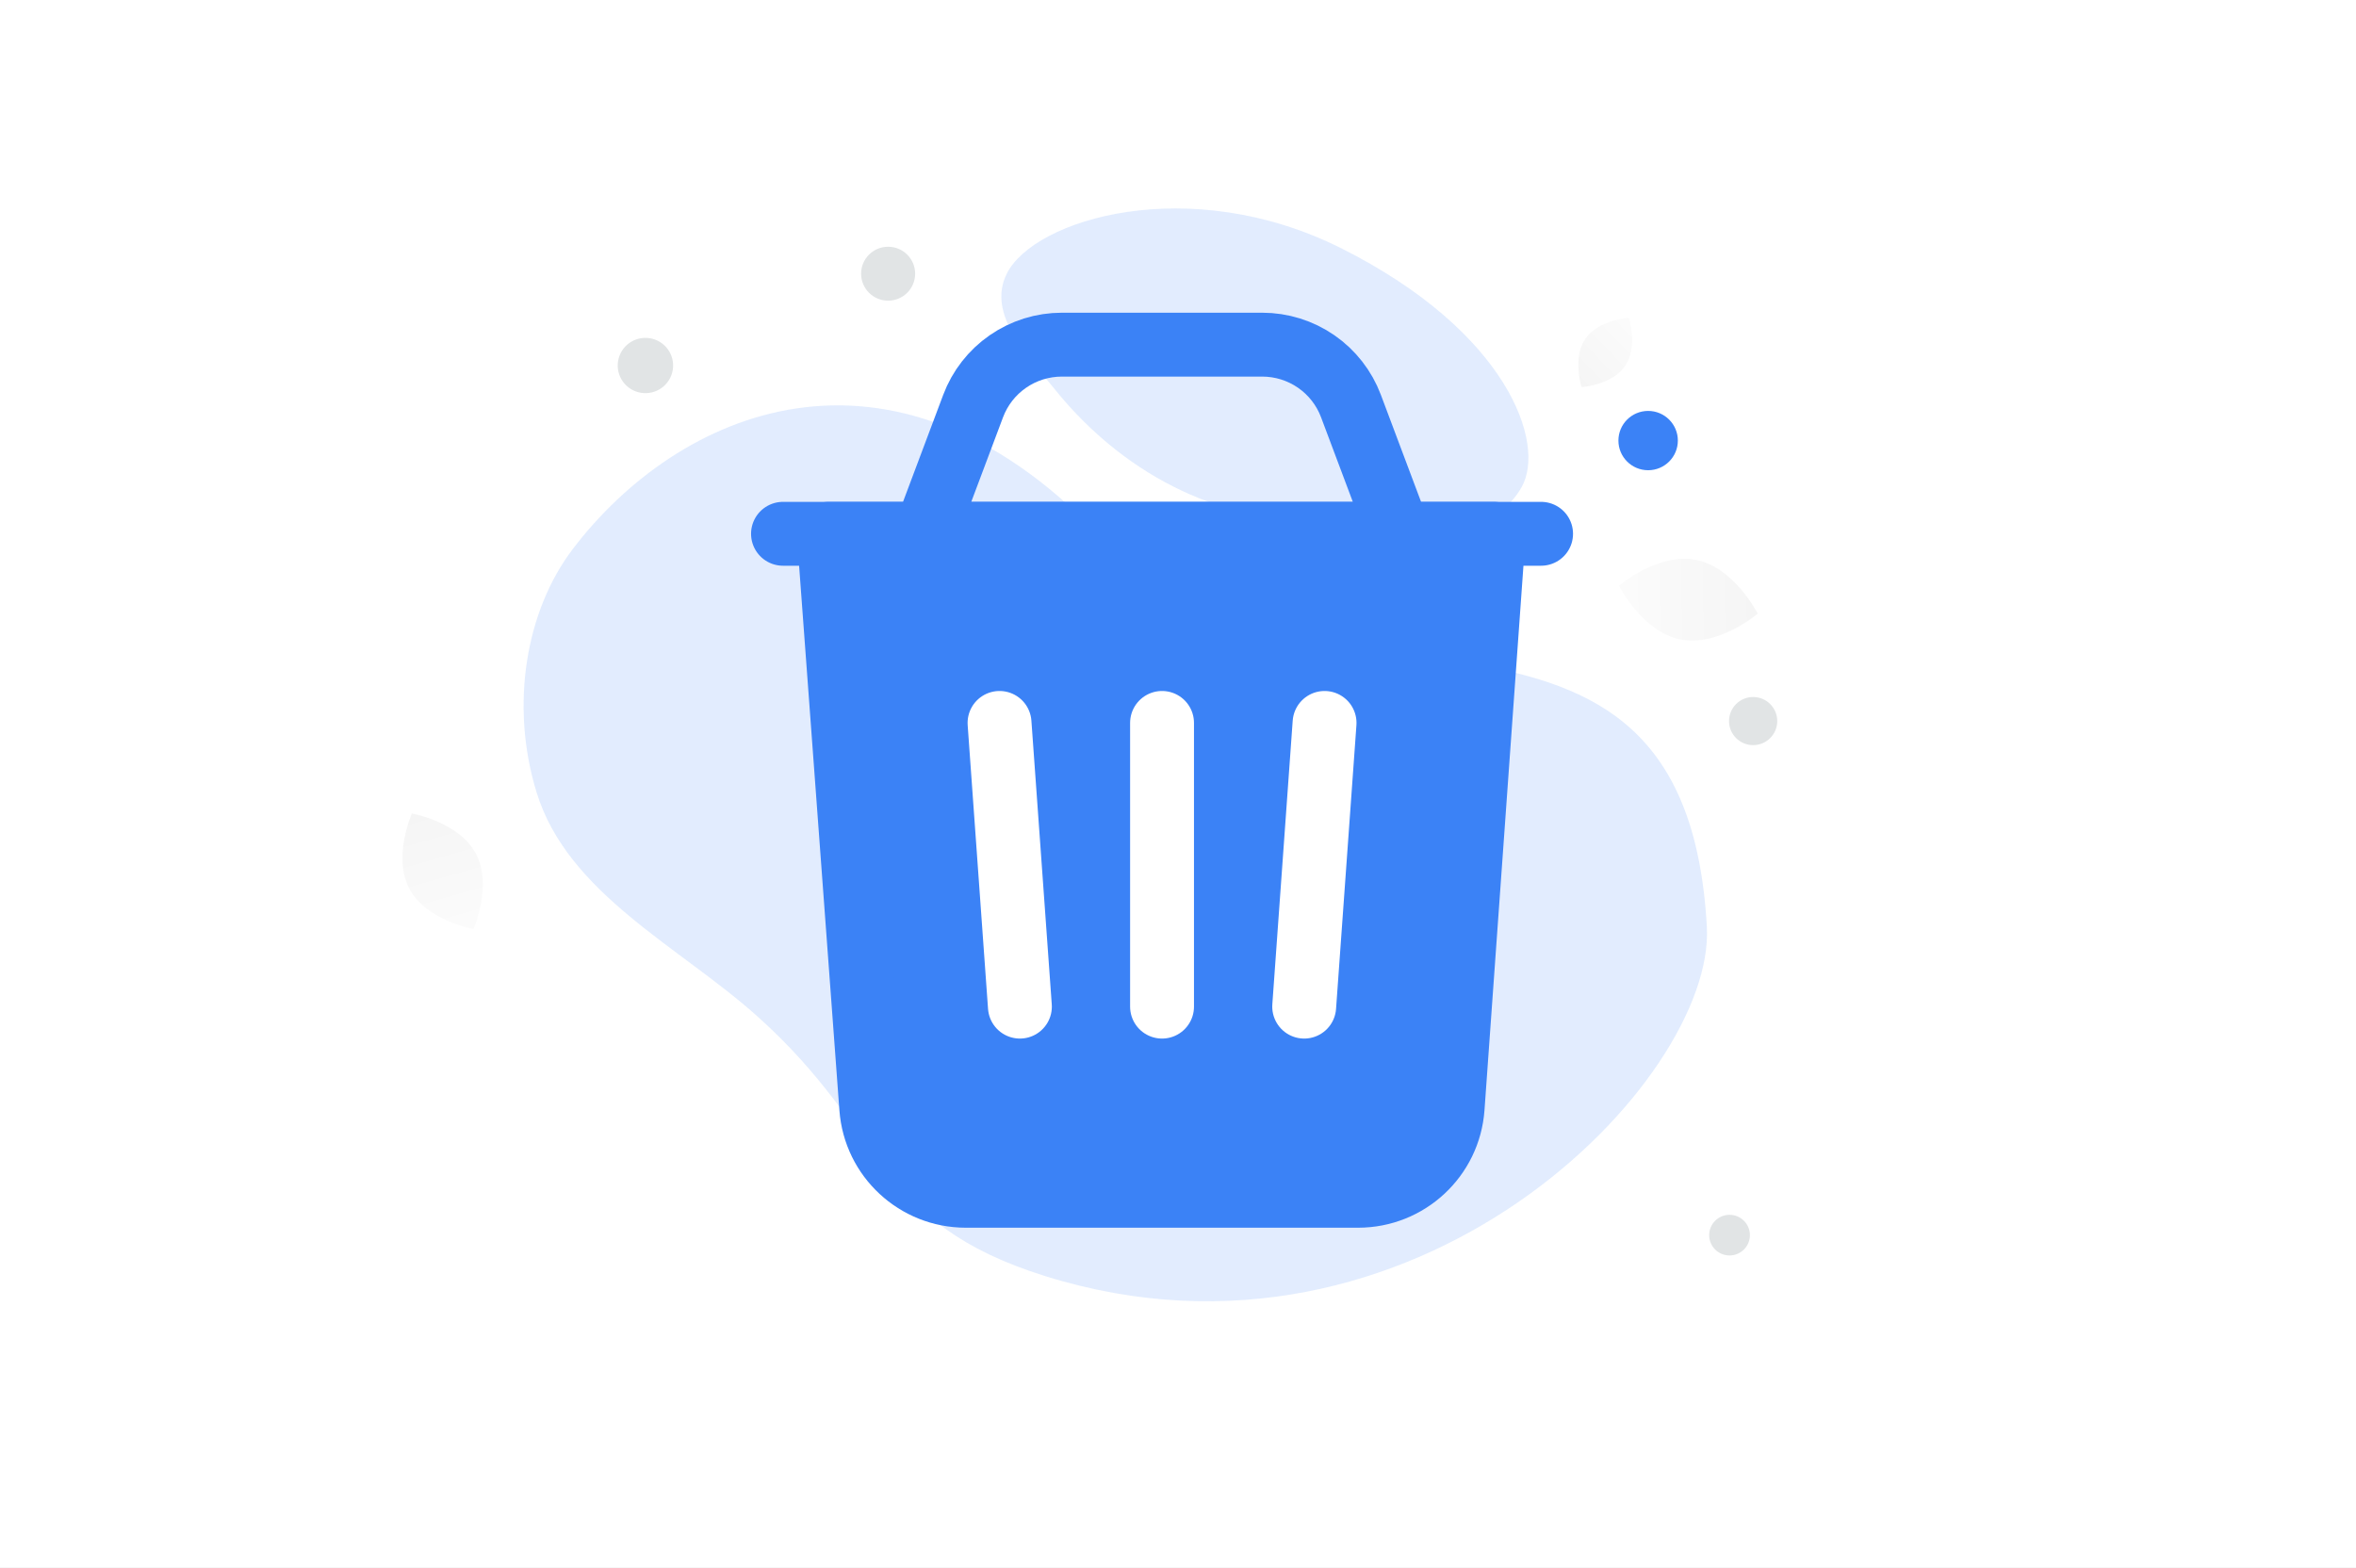
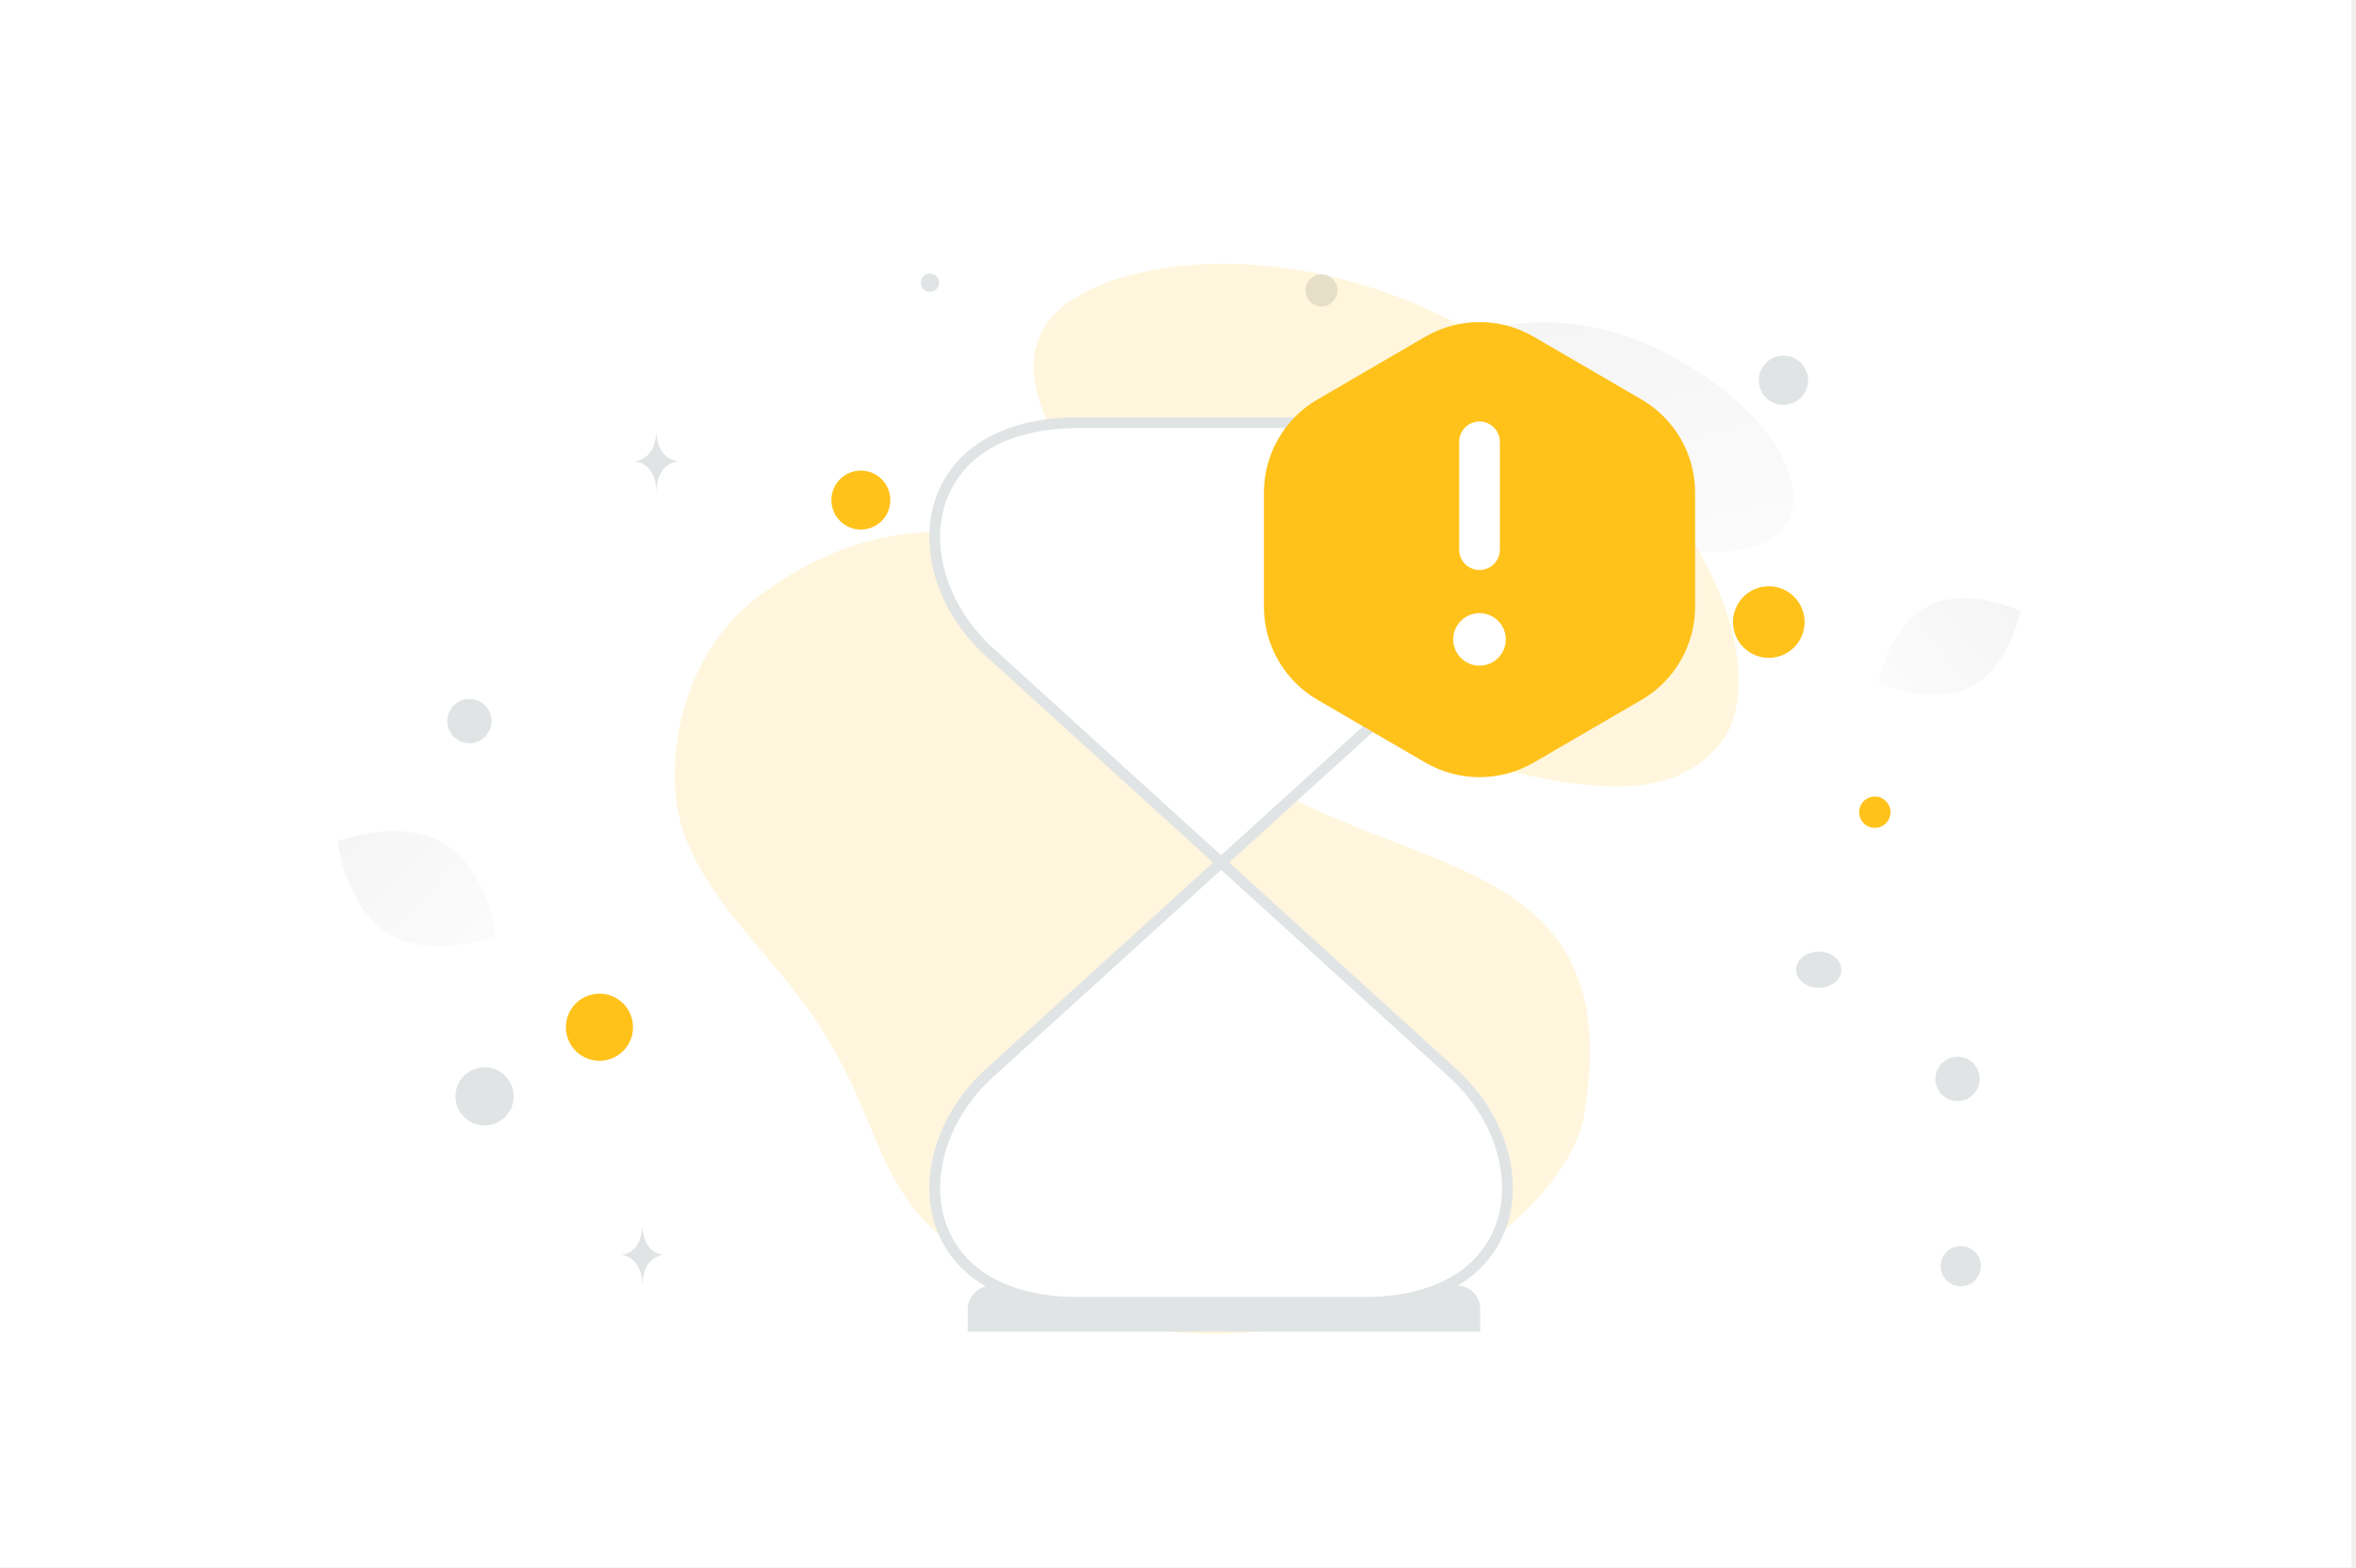
<svg xmlns="http://www.w3.org/2000/svg" width="260" height="173" viewBox="0 0 260 173" fill="none">
-   <g clip-path="url(#clip0_301_10940)">
-     <path d="M0 0H260V173H0V0Z" fill="white" />
-     <path opacity="0.15" d="M188.363 102.321C189.282 119.217 156.186 153.572 115.393 140.856C96.42 134.942 98.027 125.125 83.6 112.187C75.001 104.475 62.646 98.644 59.21 87.436C56.241 77.761 58.062 67.362 63.208 60.598C74.783 45.386 98.15 34.97 121.174 58.937C144.197 82.904 185.989 58.746 188.363 102.321Z" fill="#3B82F6" />
-     <path opacity="0.15" d="M167.933 53.737C165.191 58.621 159.187 59.292 149.569 58.364C142.335 57.664 135.738 57.123 128.503 53.187C123.44 50.433 119.431 46.708 116.506 43.089C113.336 39.169 108.911 34.696 111.08 30.252C114.061 24.146 131.3 19.005 148.039 27.413C166.428 36.653 170.614 48.965 167.933 53.737Z" fill="#3B82F6" />
-     <path fill-rule="evenodd" clip-rule="evenodd" d="M149.876 131.974H106.582C101.108 131.974 96.558 127.758 96.151 122.304L91.46 58.913H164.841L160.307 122.278C159.915 127.742 155.361 131.974 149.876 131.974Z" fill="#3B82F6" stroke="#3B82F6" stroke-width="7.05" stroke-linecap="round" stroke-linejoin="round" />
-     <path d="M128.239 79.787V111.099" stroke="white" stroke-width="7.05" stroke-linecap="round" stroke-linejoin="round" />
-     <path d="M154.383 58.913L149.086 44.812C148.339 42.822 147.001 41.107 145.251 39.897C143.5 38.686 141.422 38.038 139.293 38.038H117.186C115.056 38.038 112.978 38.686 111.228 39.897C109.478 41.107 108.139 42.822 107.392 44.812L102.095 58.913M86.409 58.913H170.069H86.409Z" stroke="#3B82F6" stroke-width="7.05" stroke-linecap="round" stroke-linejoin="round" />
-     <path d="M110.305 79.787L112.553 111.099M146.174 79.787L143.926 111.099L146.174 79.787Z" stroke="white" stroke-width="7.05" stroke-linecap="round" stroke-linejoin="round" />
-     <path d="M45.183 98.099C47.058 101.617 52.245 102.525 52.245 102.525C52.245 102.525 54.39 97.728 52.512 94.211C50.638 90.693 45.454 89.785 45.454 89.785C45.454 89.785 43.309 94.581 45.183 98.099Z" fill="url(#paint0_linear_301_10940)" />
-     <path d="M179.345 40.389C180.782 38.276 179.746 35.069 179.746 35.069C179.746 35.069 176.379 35.291 174.943 37.406C173.506 39.519 174.541 42.725 174.541 42.725C174.541 42.725 177.907 42.503 179.345 40.389Z" fill="url(#paint1_linear_301_10940)" />
-     <path d="M185.429 70.569C181.204 69.717 178.665 64.638 178.665 64.638C178.665 64.638 182.978 60.945 187.203 61.801C191.429 62.654 193.968 67.729 193.968 67.729C193.968 67.729 189.654 71.422 185.429 70.569Z" fill="url(#paint2_linear_301_10940)" />
-     <path d="M181.882 51.898C183.694 51.898 185.162 50.433 185.162 48.625C185.162 46.817 183.694 45.352 181.882 45.352C180.071 45.352 178.603 46.817 178.603 48.625C178.603 50.433 180.071 51.898 181.882 51.898Z" fill="#3B82F6" />
-     <path d="M193.47 82.238C194.94 82.238 196.131 81.049 196.131 79.583C196.131 78.116 194.94 76.927 193.47 76.927C192.001 76.927 190.81 78.116 190.81 79.583C190.81 81.049 192.001 82.238 193.47 82.238Z" fill="#E1E4E5" />
-     <path d="M98.01 33.184C99.657 33.184 100.992 31.851 100.992 30.208C100.992 28.564 99.657 27.232 98.01 27.232C96.363 27.232 95.028 28.564 95.028 30.208C95.028 31.851 96.363 33.184 98.01 33.184Z" fill="#E1E4E5" />
-     <path d="M188.619 136.319C188.619 137.557 189.625 138.562 190.866 138.562C192.107 138.562 193.113 137.557 193.113 136.319C193.113 135.08 192.107 134.076 190.866 134.076C189.625 134.076 188.619 135.08 188.619 136.319Z" fill="#E1E4E5" />
-     <path d="M68.274 39.551C67.837 41.178 68.805 42.851 70.435 43.287C72.066 43.723 73.742 42.758 74.179 41.13C74.616 39.502 73.648 37.83 72.018 37.394C70.387 36.957 68.711 37.923 68.274 39.551Z" fill="#E1E4E5" />
+   <g clip-path="url(#clip0_672_16877)">
+     <path d="M0 0H259.5V173H0V0Z" fill="white" />
+     <path d="M197.403 57.381C195.462 60.846 191.21 61.322 184.399 60.663C179.277 60.167 174.606 59.784 169.483 56.991C165.897 55.037 163.059 52.394 160.988 49.827C158.743 47.046 155.61 43.872 157.146 40.719C159.256 36.388 171.463 32.739 183.317 38.705C196.338 45.26 199.302 53.995 197.403 57.381Z" fill="url(#paint0_linear_672_16877)" />
+     <path d="M217.364 75.881C213.017 78.037 207.248 75.264 207.248 75.264C207.248 75.264 208.53 68.997 212.879 66.844C217.226 64.687 222.993 67.457 222.993 67.457C222.993 67.457 221.711 73.724 217.364 75.881Z" fill="url(#paint1_linear_672_16877)" />
+     <path d="M42.976 103.109C47.799 105.999 54.718 103.327 54.718 103.327C54.718 103.327 53.813 95.971 48.988 93.083C44.165 90.193 37.249 92.862 37.249 92.862C37.249 92.862 38.154 100.219 42.976 103.109Z" fill="url(#paint2_linear_672_16877)" />
+     <path d="M195.2 64.704C193.018 64.704 191.249 66.473 191.249 68.656C191.249 70.838 193.018 72.607 195.2 72.607C197.382 72.607 199.151 70.838 199.151 68.656C199.151 66.473 197.382 64.704 195.2 64.704Z" fill="#FFC21A" />
+     <path d="M95 51.94C93.204 51.94 91.748 53.397 91.748 55.193C91.748 56.989 93.204 58.446 95 58.446C96.797 58.446 98.253 56.989 98.253 55.193C98.253 53.397 96.797 51.94 95 51.94Z" fill="#FFC21A" />
+     <path d="M66.153 117.077C64.108 117.077 62.449 115.419 62.449 113.373C62.449 111.327 64.108 109.668 66.153 109.668C68.199 109.668 69.858 111.327 69.858 113.373C69.858 115.419 68.199 117.077 66.153 117.077Z" fill="#FFC21A" />
+     <path d="M206.902 91.369C205.947 91.369 205.173 90.595 205.173 89.64C205.173 88.685 205.947 87.911 206.902 87.911C207.856 87.911 208.63 88.685 208.63 89.64C208.63 90.595 207.856 91.369 206.902 91.369Z" fill="#FFC21A" />
+     <path d="M216.389 141.962C215.161 141.962 214.166 140.967 214.166 139.739C214.166 138.512 215.161 137.517 216.389 137.517C217.616 137.517 218.611 138.512 218.611 139.739C218.611 140.967 217.616 141.962 216.389 141.962Z" fill="#E1E4E5" />
+     <path d="M53.475 124.212C51.702 124.212 50.265 122.774 50.265 121.001C50.265 119.228 51.702 117.791 53.475 117.791C55.249 117.791 56.686 119.228 56.686 121.001C56.686 122.774 55.249 124.212 53.475 124.212Z" fill="#E1E4E5" />
+     <path d="M216.029 121.517C214.679 121.517 213.585 120.423 213.585 119.074C213.585 117.724 214.679 116.63 216.029 116.63C217.378 116.63 218.472 117.724 218.472 119.074C218.472 120.423 217.378 121.517 216.029 121.517Z" fill="#E1E4E5" />
+     <path d="M196.813 44.684C195.313 44.684 194.096 43.468 194.096 41.967C194.096 40.467 195.313 39.251 196.813 39.251C198.313 39.251 199.53 40.467 199.53 41.967C199.53 43.468 198.313 44.684 196.813 44.684Z" fill="#E1E4E5" />
+     <path d="M54.159 78.954C54.508 80.256 53.735 81.594 52.434 81.942C51.132 82.291 49.795 81.519 49.446 80.217C49.097 78.916 49.87 77.578 51.171 77.229C52.472 76.881 53.81 77.653 54.159 78.954Z" fill="#E1E4E5" />
+     <path d="M102.626 32.214C102.065 32.214 101.611 31.759 101.611 31.199C101.611 30.638 102.065 30.184 102.626 30.184C103.187 30.184 103.641 30.638 103.641 31.199C103.641 31.759 103.187 32.214 102.626 32.214Z" fill="#E1E4E5" />
+     <path d="M200.707 109.021C199.328 109.021 198.21 108.127 198.21 107.024C198.21 105.921 199.328 105.027 200.707 105.027C202.085 105.027 203.203 105.921 203.203 107.024C203.203 108.127 202.085 109.021 200.707 109.021Z" fill="#E1E4E5" />
+     <path d="M147.543 31.599C147.795 32.541 147.236 33.51 146.294 33.762C145.352 34.015 144.383 33.456 144.131 32.514C143.878 31.571 144.438 30.603 145.38 30.351C146.322 30.098 147.29 30.657 147.543 31.599Z" fill="#E1E4E5" />
+     <path d="M72.419 47.879H72.455C72.666 50.863 74.885 50.908 74.885 50.908C74.885 50.908 72.438 50.956 72.438 54.404C72.438 50.956 69.991 50.908 69.991 50.908C69.991 50.908 72.209 50.863 72.419 47.879ZM70.872 135.486H70.906C71.108 138.461 73.239 138.506 73.239 138.506C73.239 138.506 70.89 138.554 70.89 141.991C70.89 138.554 68.54 138.506 68.54 138.506C68.54 138.506 70.67 138.461 70.872 135.486Z" fill="#E1E4E5" />
+     <path opacity="0.15" d="M189.884 81.998C184.891 88.225 176.303 87.765 163.016 84.209C153.022 81.533 143.887 79.228 134.652 71.997C128.188 66.939 123.433 60.761 120.174 54.986C116.641 48.73 111.477 41.402 115.565 35.657C121.182 27.766 146.591 24.566 168.124 40.311C191.777 57.611 194.769 75.911 189.884 81.998Z" fill="#FFC21A" />
+     <path opacity="0.15" d="M174.784 123.2C172.378 136.874 139.596 158.196 109.418 140.47C95.383 132.225 98.488 124.677 89.384 111.662C83.957 103.905 75.184 96.953 74.525 87.358C73.954 79.075 77.338 71.102 82.7 66.65C94.758 56.638 115.333 52.645 129.247 76.069C143.16 99.493 180.985 87.933 174.784 123.2Z" fill="#FFC21A" />
+     <path d="M163.351 146.975H106.79V144.544C106.79 143.081 107.977 141.894 109.443 141.894H160.808C162.212 141.894 163.351 143.032 163.351 144.435V146.975Z" fill="#E1E4E5" />
+     <path d="M150.485 46.653H119.026C100.772 46.653 99.364 63.061 109.22 71.993L160.292 118.401C170.147 127.333 168.739 143.741 150.485 143.741H119.026C100.772 143.741 99.364 127.333 109.22 118.401L160.292 71.993C170.147 63.061 168.739 46.653 150.485 46.653Z" fill="white" stroke="#E1E4E5" stroke-width="1.193" />
+     <path fill-rule="evenodd" clip-rule="evenodd" d="M139.482 66.957V54.368C139.483 52.288 140.029 50.243 141.066 48.439C142.103 46.635 143.595 45.135 145.394 44.088L157.29 37.164C159.107 36.107 161.171 35.55 163.273 35.55C165.376 35.55 167.44 36.107 169.257 37.164L181.153 44.088C182.952 45.134 184.445 46.634 185.483 48.438C186.52 50.242 187.066 52.287 187.067 54.368V66.957C187.066 69.038 186.521 71.082 185.483 72.886C184.446 74.691 182.954 76.191 181.156 77.238L169.26 84.162C167.443 85.219 165.378 85.775 163.276 85.775C161.174 85.775 159.109 85.219 157.292 84.162L145.396 77.238C143.597 76.192 142.104 74.691 141.067 72.887C140.029 71.083 139.483 69.038 139.482 66.957Z" fill="#FFC21A" />
+     <path d="M163.272 69.915C163.185 69.915 163.099 69.932 163.019 69.965C162.939 69.999 162.866 70.047 162.805 70.109C162.744 70.17 162.695 70.243 162.662 70.323C162.63 70.403 162.613 70.489 162.613 70.576C162.617 70.749 162.688 70.914 162.812 71.035C162.935 71.156 163.101 71.224 163.274 71.224C163.447 71.224 163.613 71.156 163.737 71.035C163.86 70.914 163.932 70.749 163.935 70.576C163.935 70.489 163.918 70.403 163.884 70.323C163.851 70.242 163.802 70.169 163.74 70.108C163.679 70.047 163.606 69.998 163.525 69.965C163.445 69.932 163.359 69.915 163.272 69.915M163.274 60.663V48.767V60.663Z" stroke="white" stroke-width="4.495" stroke-linecap="round" stroke-linejoin="round" />
  </g>
  <defs>
-     <linearGradient id="paint0_linear_301_10940" x1="53.126" y1="110.571" x2="42.769" y2="74.485" gradientUnits="userSpaceOnUse">
+     <linearGradient id="paint0_linear_672_16877" x1="184.326" y1="79.834" x2="167.024" y2="2.085" gradientUnits="userSpaceOnUse">
      <stop stop-color="white" />
      <stop offset="1" stop-color="#EEEEEE" />
    </linearGradient>
-     <linearGradient id="paint1_linear_301_10940" x1="184.053" y1="32.163" x2="166.703" y2="48.873" gradientUnits="userSpaceOnUse">
+     <linearGradient id="paint1_linear_672_16877" x1="200.672" y1="82.606" x2="236.525" y2="54.247" gradientUnits="userSpaceOnUse">
      <stop stop-color="white" />
      <stop offset="1" stop-color="#EEEEEE" />
    </linearGradient>
-     <linearGradient id="paint2_linear_301_10940" x1="170.051" y1="66.207" x2="210.659" y2="65.829" gradientUnits="userSpaceOnUse">
+     <linearGradient id="paint2_linear_672_16877" x1="61.638" y1="112.412" x2="22.835" y2="76.359" gradientUnits="userSpaceOnUse">
      <stop stop-color="white" />
      <stop offset="1" stop-color="#EEEEEE" />
    </linearGradient>
-     <clipPath id="clip0_301_10940">
-       <rect width="260" height="173" fill="white" />
+     <clipPath id="clip0_672_16877">
+       <rect width="259.5" height="173" fill="white" />
    </clipPath>
  </defs>
</svg>
